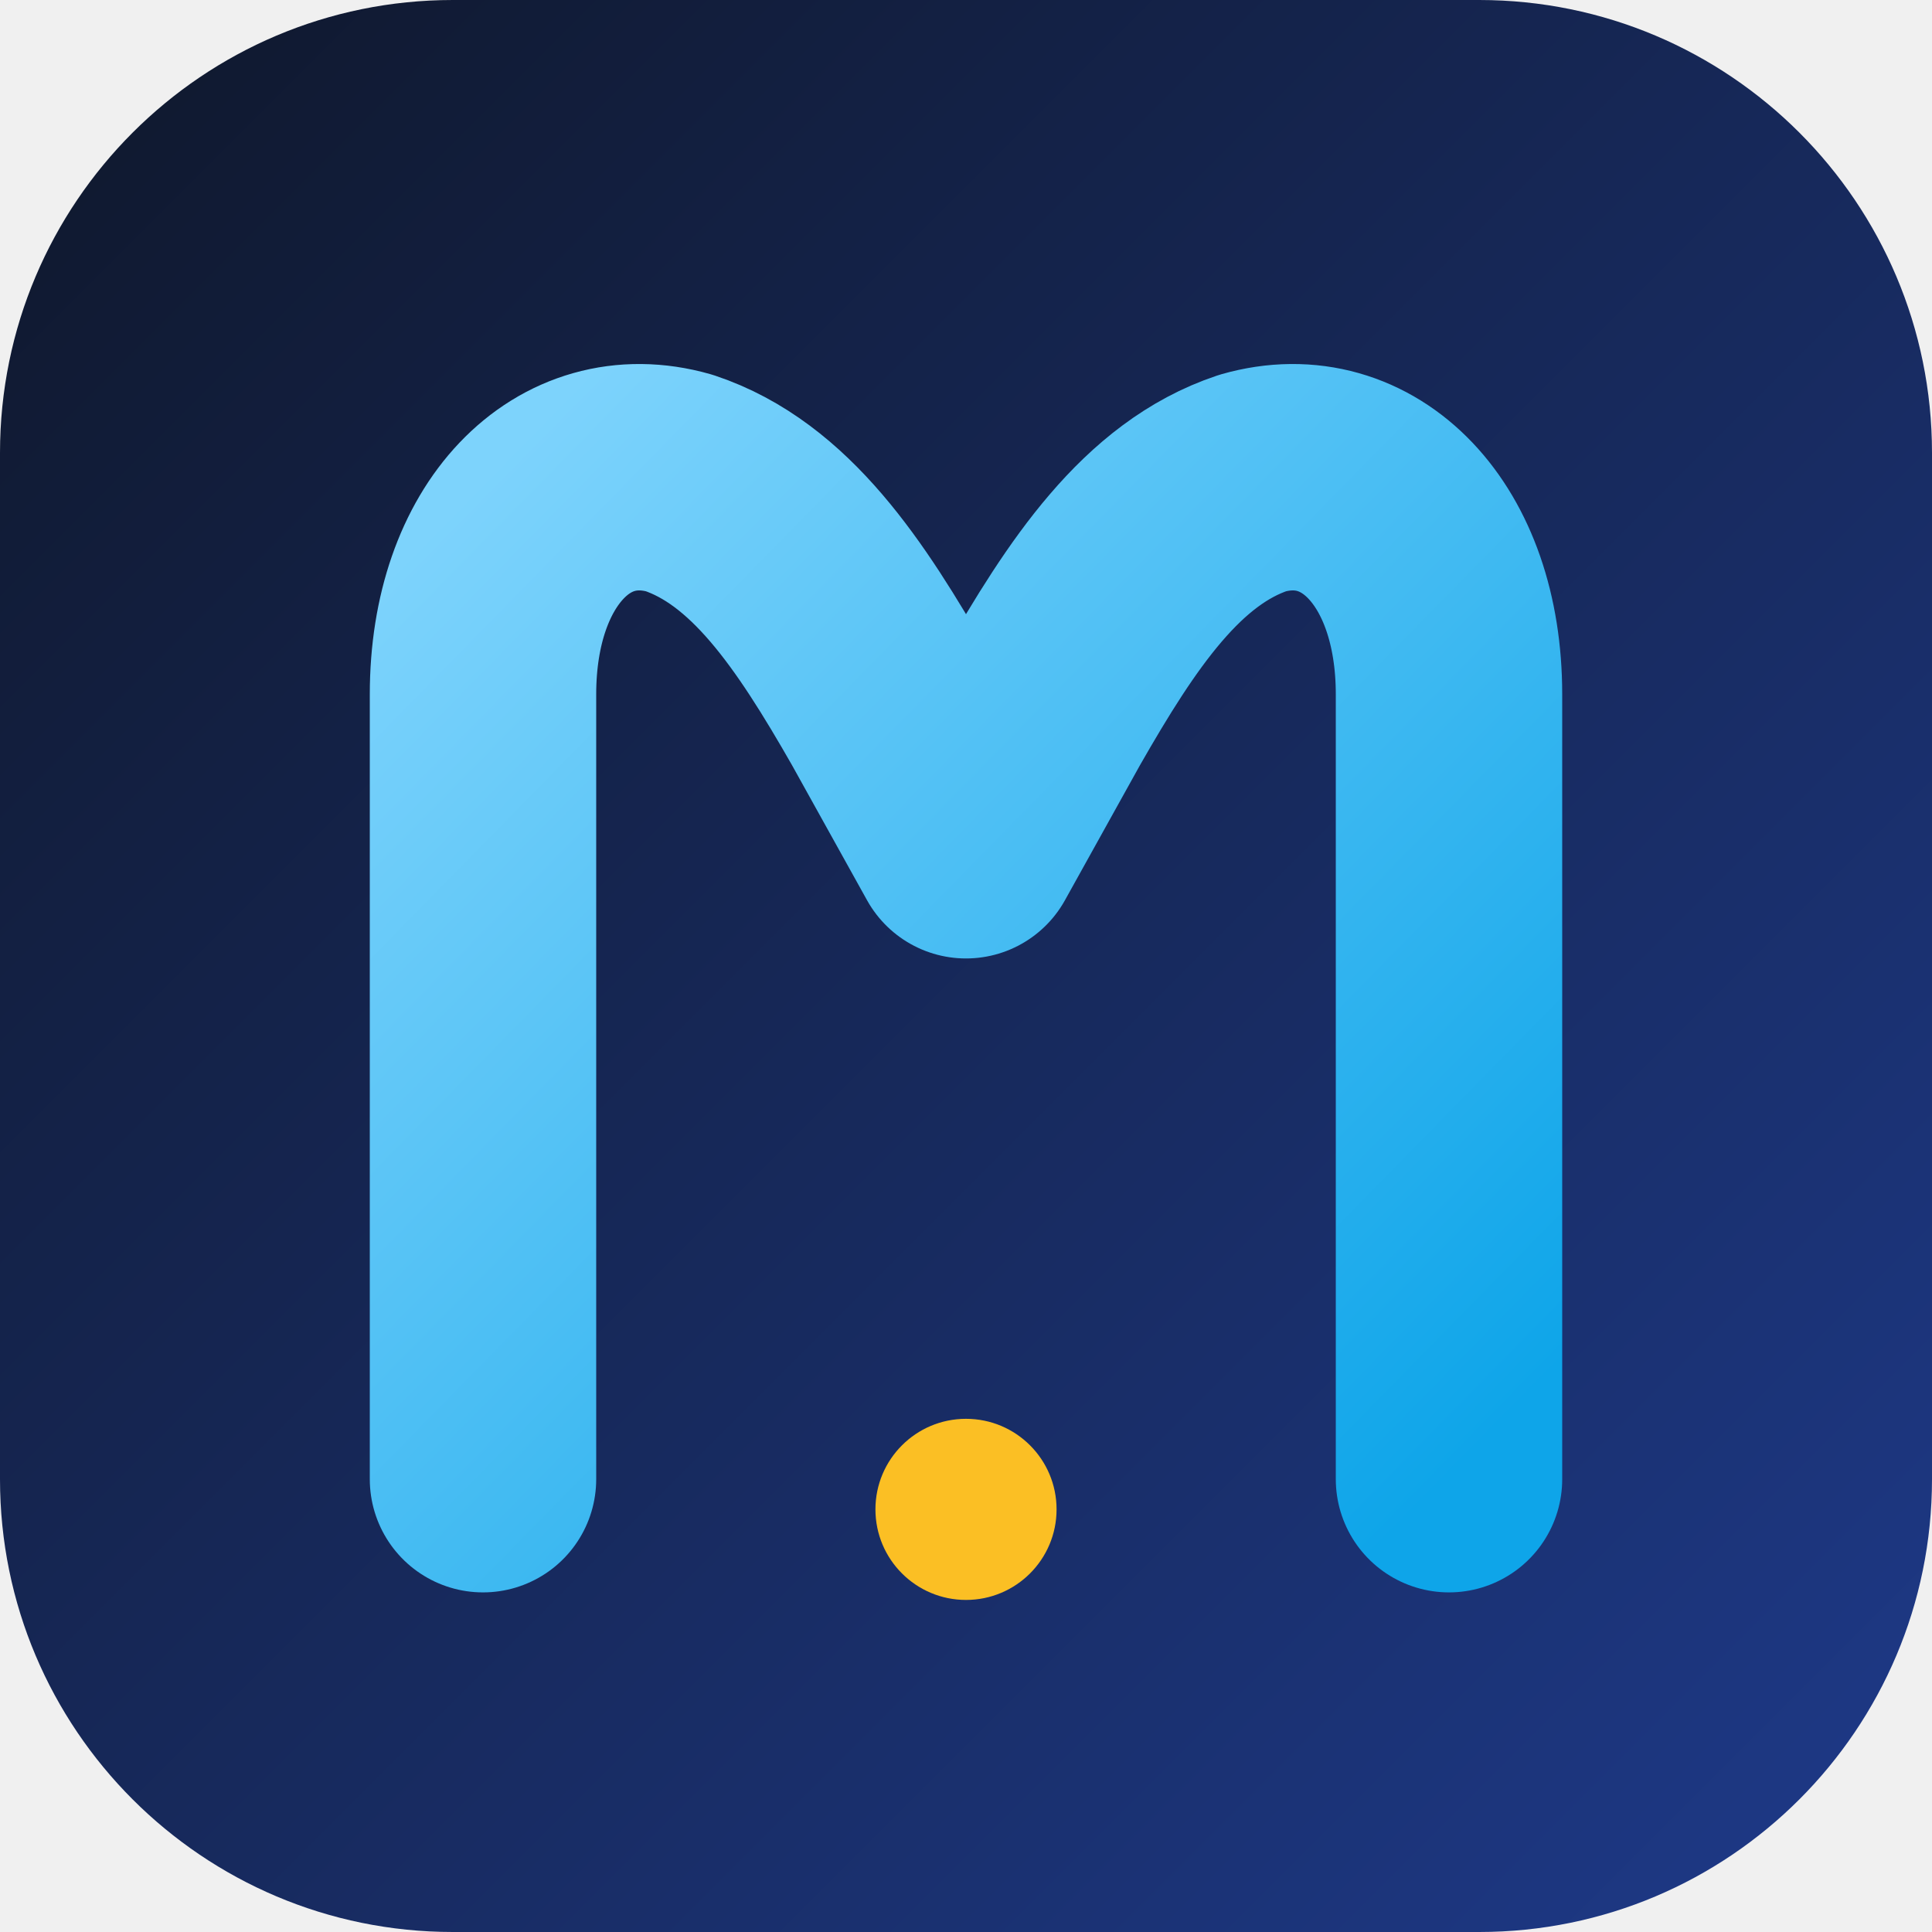
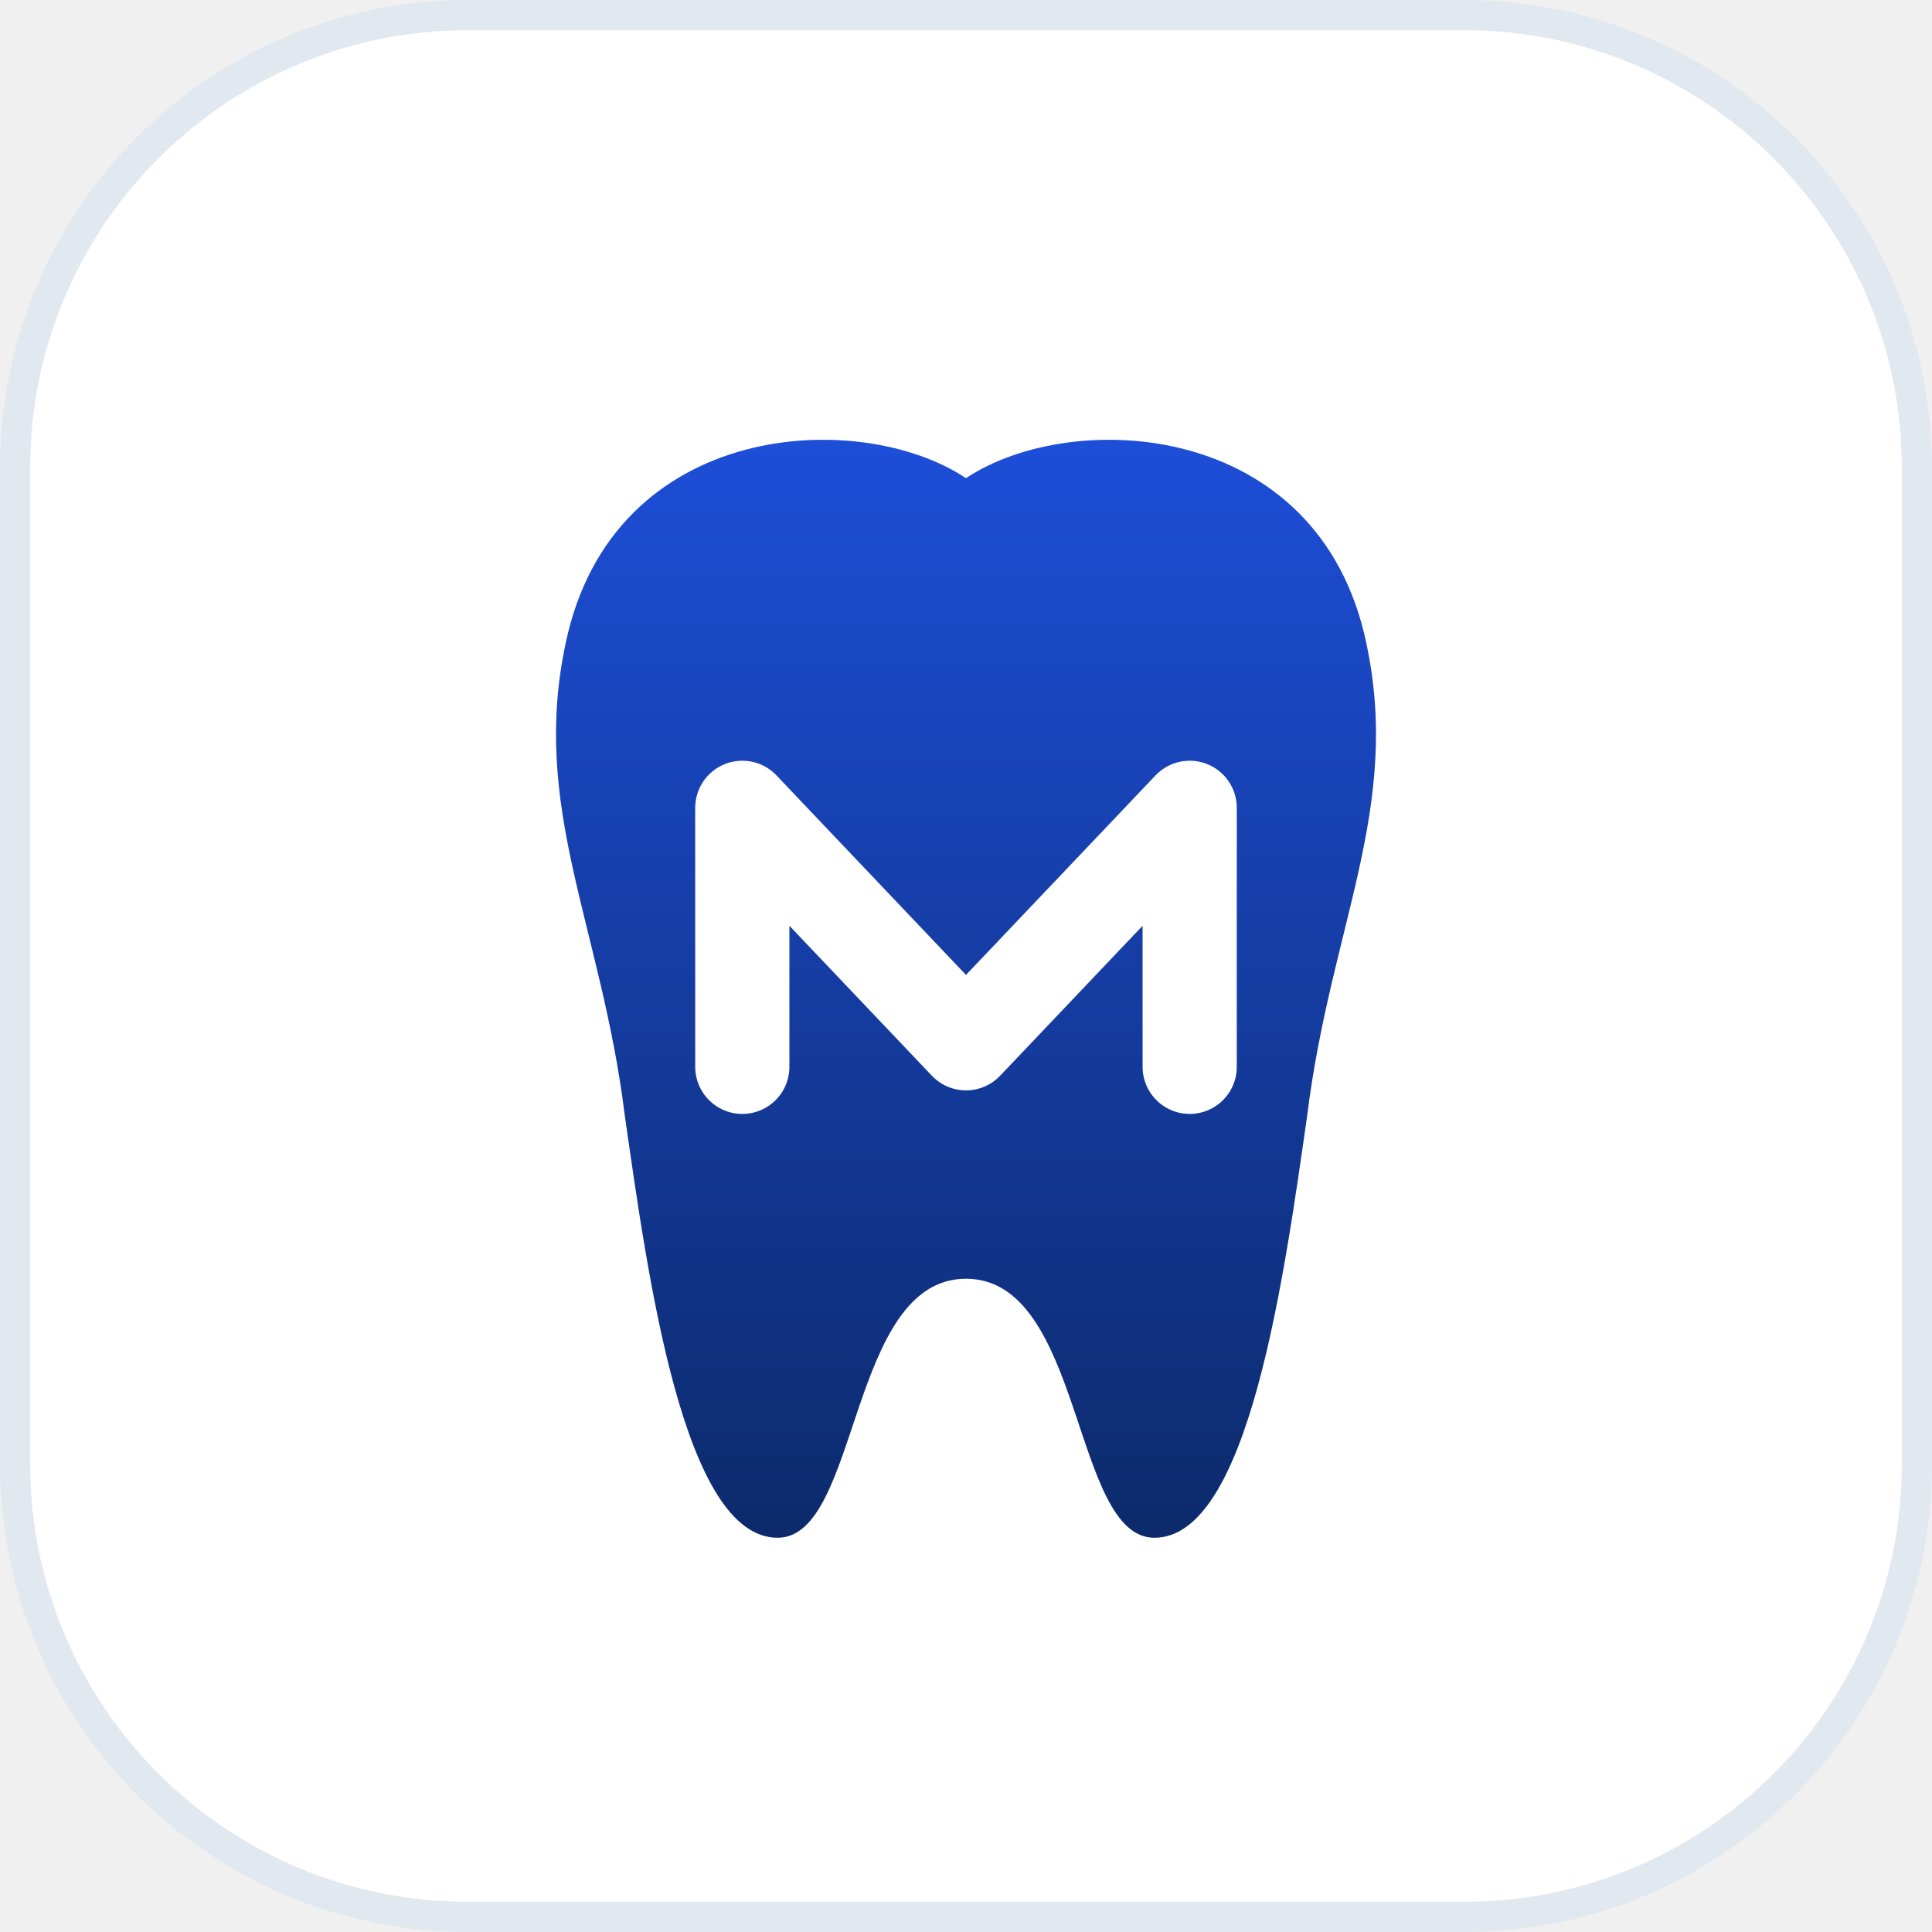
- <svg xmlns="http://www.w3.org/2000/svg" viewBox="0 0 128 128">
-   <defs>
-     <linearGradient id="g" x1="0" y1="0" x2="1" y2="1">
-       <stop offset="0" stop-color="#0f172a" />
-       <stop offset="1" stop-color="#1e3a8a" />
-     </linearGradient>
-     <linearGradient id="t" x1="0" y1="0" x2="1" y2="1">
-       <stop offset="0" stop-color="#7dd3fc" />
-       <stop offset="1" stop-color="#0ea5e9" />
-     </linearGradient>
-   </defs>
-   <rect width="128" height="128" rx="30" fill="url(#g)" />
-   <path fill="none" stroke="url(#t)" stroke-width="15" stroke-linecap="round" stroke-linejoin="round" d="M32 98V46c0-10 6-16 13-14 6 2 10 8 14 15l5 9 5-9c4-7 8-13 14-15 7-2 13 4 13 14v52" />
-   <circle cx="64" cy="100" r="6" fill="#fbbf24" />
+ <svg xmlns="http://www.w3.org/2000/svg" viewBox="0 0 128 128" fill="none">
+   <rect x="1" y="1" width="126" height="126" rx="30" fill="#fff" stroke="#e2e8f0" stroke-width="2" />
+   <g transform="translate(64 66) scale(.78) translate(-64 -64)">
+     <defs>
+       <linearGradient id="g" x1="0" y1="0" x2="0" y2="1">
+         <stop offset="0" stop-color="#1d4ed8" />
+         <stop offset="1" stop-color="#0c2a6b" />
+       </linearGradient>
+     </defs>
+     <path fill="url(#g)" d="M64 20c-9-6-30-5-34 14-3 14 3 24 5 40 2 14 5 36 13 36 7 0 6-22 16-22s9 22 16 22c8 0 11-22 13-36 2-16 8-26 5-40-4-19-25-20-34-14Z" />
+     <path d="M45 70V48l19 20 19-20v22" fill="none" stroke="#fff" stroke-width="8" stroke-linecap="round" stroke-linejoin="round" />
+   </g>
</svg>
